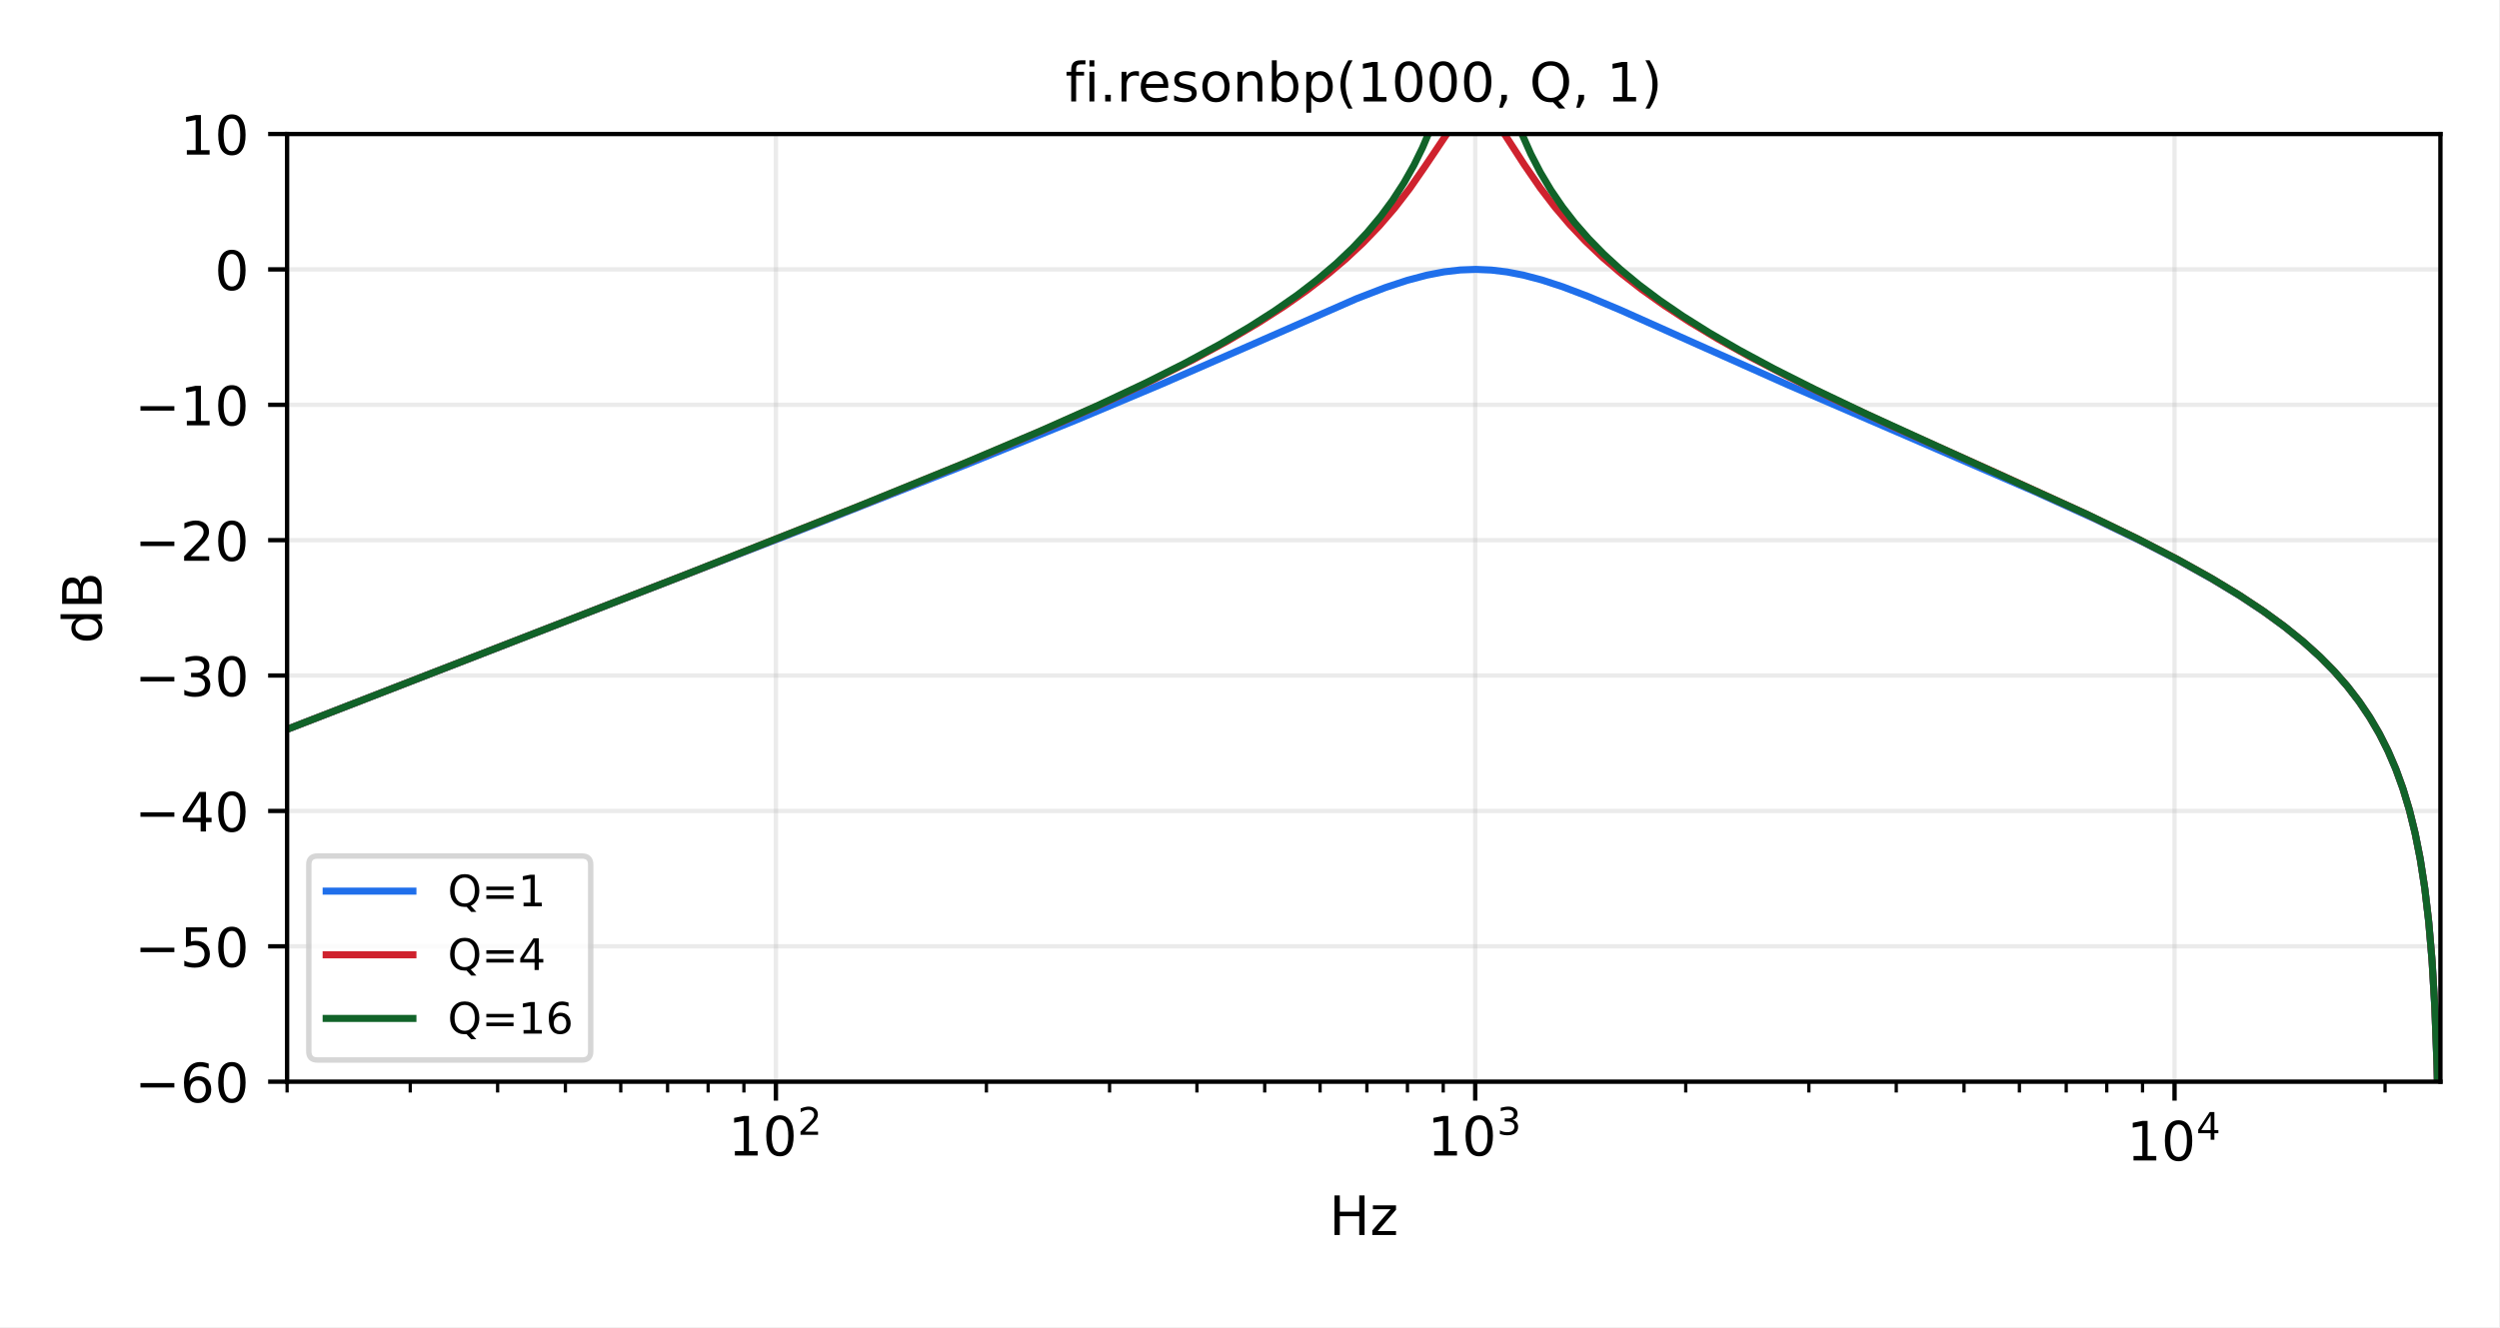
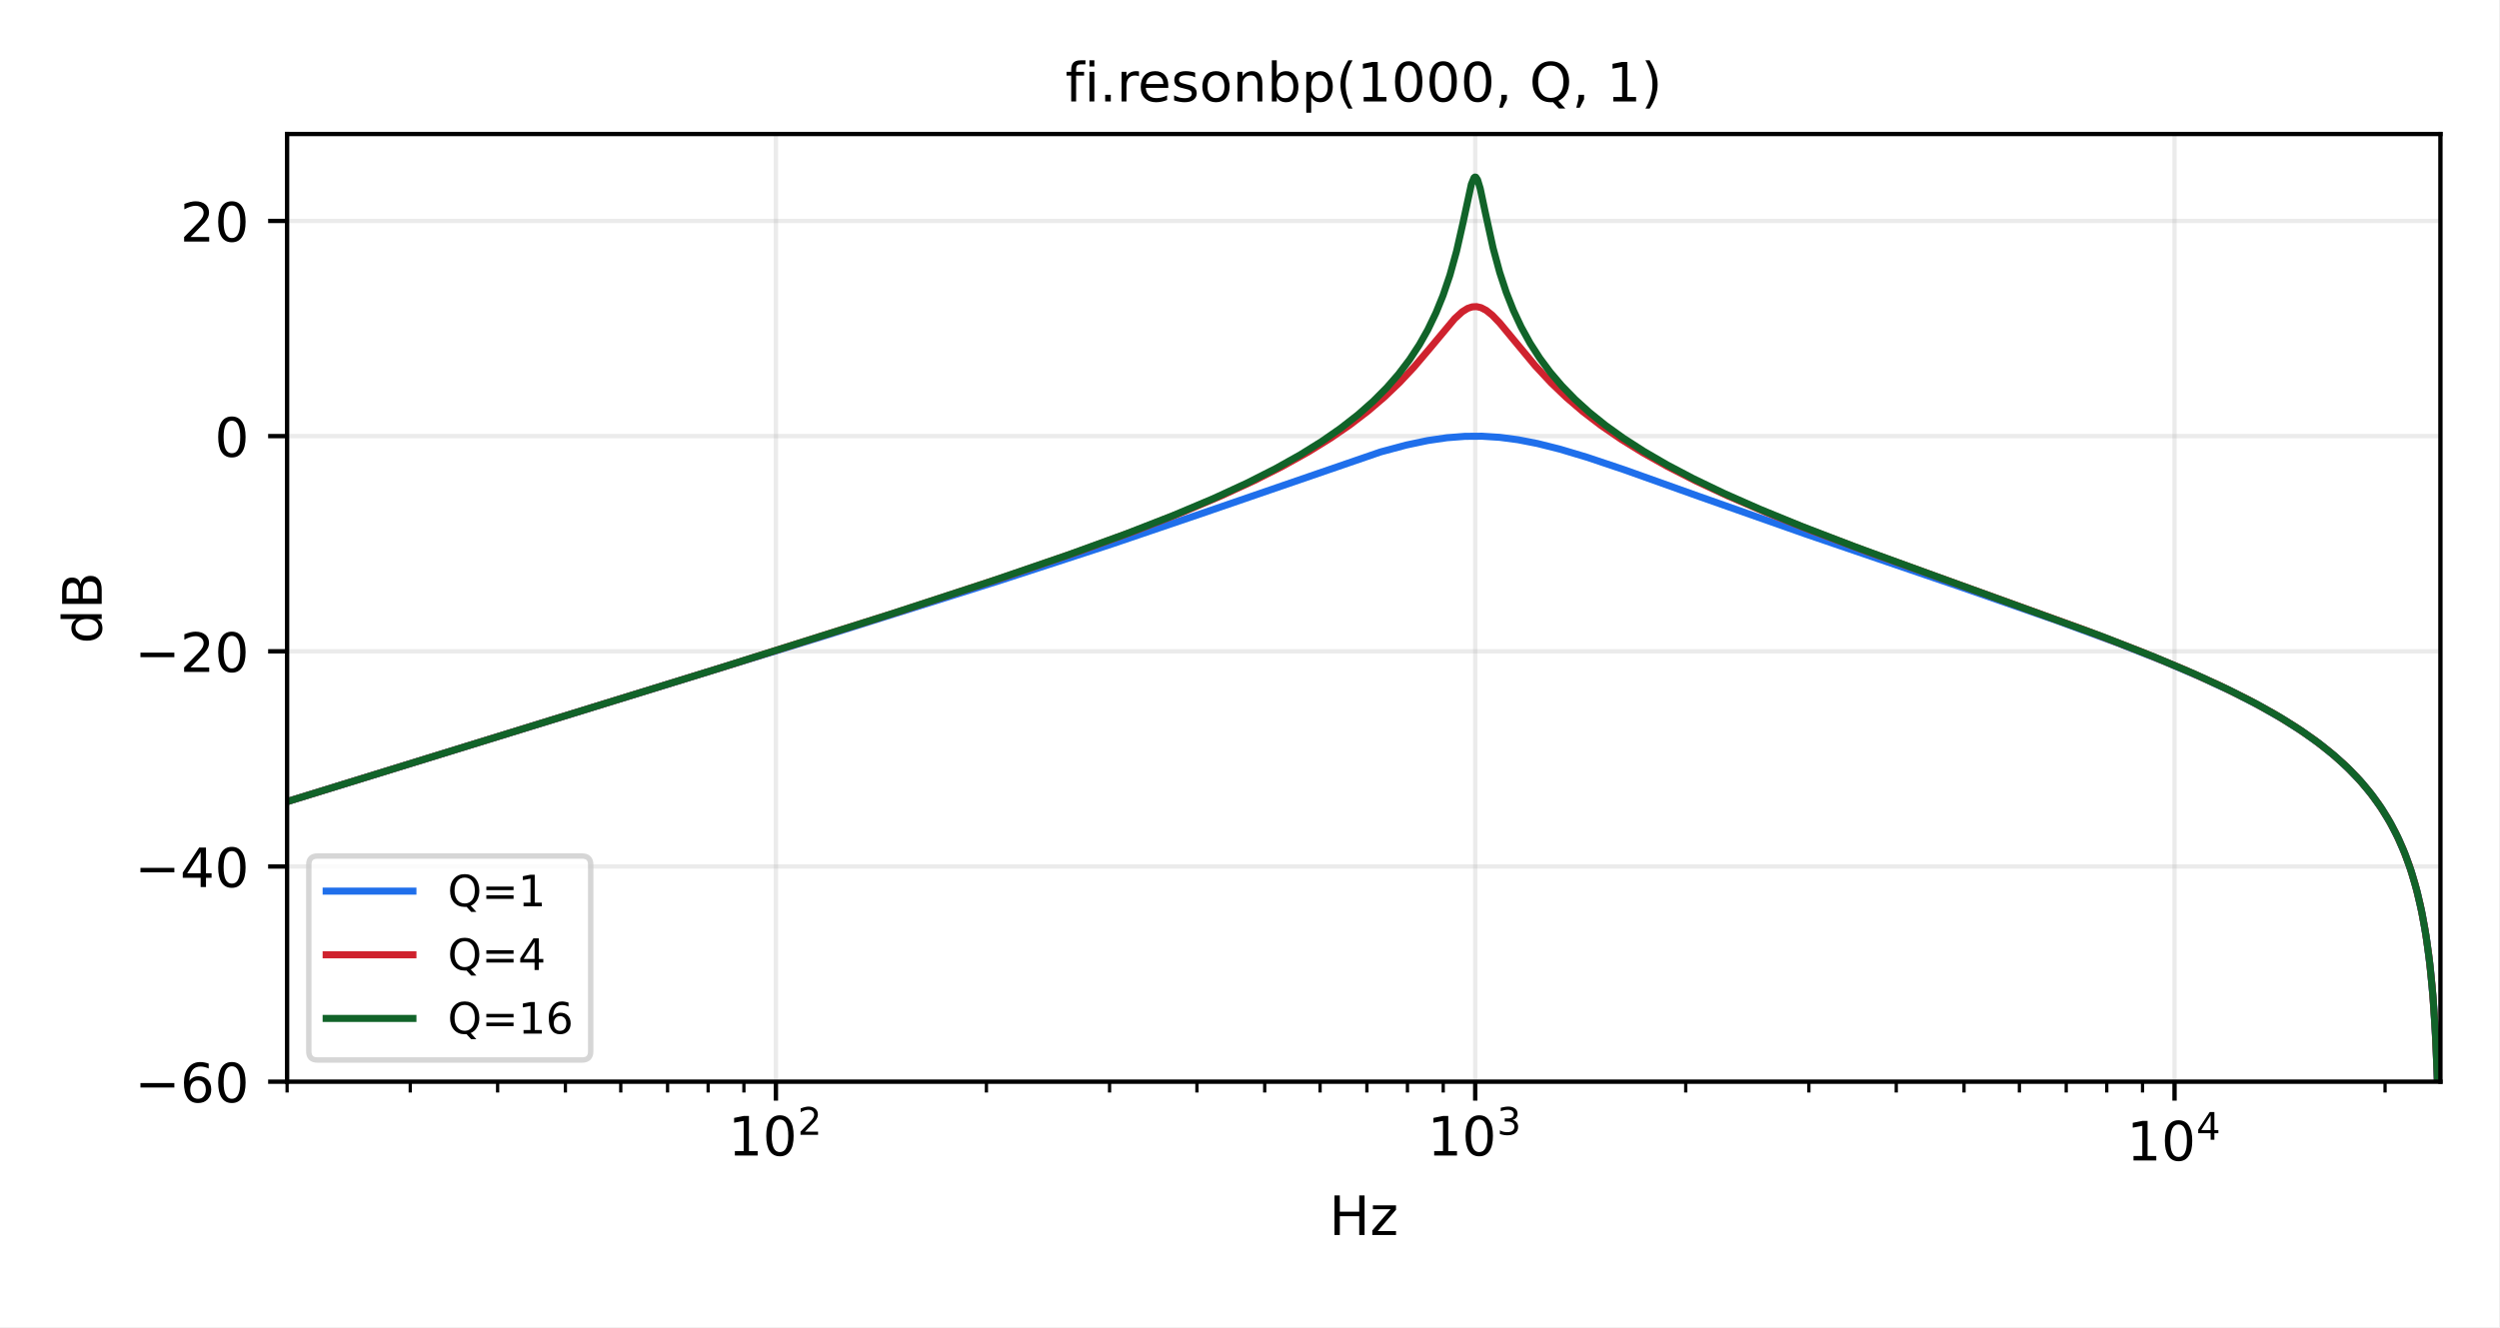
<svg xmlns="http://www.w3.org/2000/svg" xmlns:xlink="http://www.w3.org/1999/xlink" width="460.8pt" height="244.8pt" viewBox="0 0 460.8 244.8" version="1.1">
  <defs>
    <style type="text/css">*{stroke-linejoin: round; stroke-linecap: butt}</style>
  </defs>
  <g id="figure_1">
    <g id="patch_1">
      <path d="M 0 244.8  L 460.8 244.8  L 460.8 0  L 0 0  z " style="fill: #ffffff" />
    </g>
    <g id="axes_1">
      <g id="patch_2">
        <path d="M 52.94 199.528  L 450 199.528  L 450 24.72  L 52.94 24.72  z " style="fill: #ffffff" />
      </g>
      <g id="matplotlib.axis_1">
        <g id="xtick_1">
          <g id="line2d_1">
-             <path d="M 143.072 199.528  L 143.072 24.72  " clip-path="url(#p1d866c2287)" style="fill: none; stroke: #b0b0b0; stroke-opacity: 0.25; stroke-width: 0.8; stroke-linecap: square" />
+             <path d="M 143.072 199.528  L 143.072 24.72  " clip-path="url(#p0f017eee63)" style="fill: none; stroke: #b0b0b0; stroke-opacity: 0.25; stroke-width: 0.8; stroke-linecap: square" />
          </g>
          <g id="line2d_2">
            <defs>
-               <path id="m66b94bb128" d="M 0 0  L 0 3.5  " style="stroke: #000000; stroke-width: 0.8" />
+               <path id="m8c52bf4eab" d="M 0 0  L 0 3.5  " style="stroke: #000000; stroke-width: 0.8" />
            </defs>
            <g>
-               <use xlink:href="#m66b94bb128" x="143.072" y="199.528" style="stroke: #000000; stroke-width: 0.8" />
+               <use xlink:href="#m8c52bf4eab" x="143.072" y="199.528" style="stroke: #000000; stroke-width: 0.8" />
            </g>
          </g>
          <g id="text_1">
            <g transform="translate(134.2721 214.1264)">
              <text>
                <tspan style="font: 10px 'DejaVu Sans'" x="0 6.362" y="-0.977">10</tspan>
                <tspan style="font: 7px 'DejaVu Sans'" x="12.82" y="-4.805">2</tspan>
              </text>
            </g>
          </g>
        </g>
        <g id="xtick_2">
          <g id="line2d_3">
-             <path d="M 272.022 199.528  L 272.022 24.72  " clip-path="url(#p1d866c2287)" style="fill: none; stroke: #b0b0b0; stroke-opacity: 0.25; stroke-width: 0.8; stroke-linecap: square" />
+             <path d="M 272.022 199.528  L 272.022 24.72  " clip-path="url(#p0f017eee63)" style="fill: none; stroke: #b0b0b0; stroke-opacity: 0.25; stroke-width: 0.8; stroke-linecap: square" />
          </g>
          <g id="line2d_4">
            <g>
-               <use xlink:href="#m66b94bb128" x="272.022" y="199.528" style="stroke: #000000; stroke-width: 0.8" />
+               <use xlink:href="#m8c52bf4eab" x="272.022" y="199.528" style="stroke: #000000; stroke-width: 0.8" />
            </g>
          </g>
          <g id="text_2">
            <g transform="translate(263.2219 214.1264)">
              <text>
                <tspan style="font: 10px 'DejaVu Sans'" x="0 6.362" y="-0.977">10</tspan>
                <tspan style="font: 7px 'DejaVu Sans'" x="12.82" y="-4.805">3</tspan>
              </text>
            </g>
          </g>
        </g>
        <g id="xtick_3">
          <g id="line2d_5">
-             <path d="M 400.972 199.528  L 400.972 24.72  " clip-path="url(#p1d866c2287)" style="fill: none; stroke: #b0b0b0; stroke-opacity: 0.25; stroke-width: 0.8; stroke-linecap: square" />
+             <path d="M 400.972 199.528  L 400.972 24.72  " clip-path="url(#p0f017eee63)" style="fill: none; stroke: #b0b0b0; stroke-opacity: 0.25; stroke-width: 0.8; stroke-linecap: square" />
          </g>
          <g id="line2d_6">
            <g>
-               <use xlink:href="#m66b94bb128" x="400.972" y="199.528" style="stroke: #000000; stroke-width: 0.8" />
+               <use xlink:href="#m8c52bf4eab" x="400.972" y="199.528" style="stroke: #000000; stroke-width: 0.8" />
            </g>
          </g>
          <g id="text_3">
            <g transform="translate(392.1718 214.1264)">
              <text>
                <tspan style="font: 10px 'DejaVu Sans'" x="0 6.362" y="-0.064">10</tspan>
                <tspan style="font: 7px 'DejaVu Sans'" x="12.82" y="-3.892">4</tspan>
              </text>
            </g>
          </g>
        </g>
        <g id="xtick_4">
          <g id="line2d_7">
            <defs>
-               <path id="m0bf9ef0f02" d="M 0 0  L 0 2  " style="stroke: #000000; stroke-width: 0.6" />
+               <path id="m266d34d9e5" d="M 0 0  L 0 2  " style="stroke: #000000; stroke-width: 0.6" />
            </defs>
            <g>
-               <use xlink:href="#m0bf9ef0f02" x="52.94" y="199.528" style="stroke: #000000; stroke-width: 0.6" />
+               <use xlink:href="#m266d34d9e5" x="52.94" y="199.528" style="stroke: #000000; stroke-width: 0.6" />
            </g>
          </g>
        </g>
        <g id="xtick_5">
          <g id="line2d_8">
            <g>
-               <use xlink:href="#m0bf9ef0f02" x="75.647" y="199.528" style="stroke: #000000; stroke-width: 0.6" />
+               <use xlink:href="#m266d34d9e5" x="75.647" y="199.528" style="stroke: #000000; stroke-width: 0.6" />
            </g>
          </g>
        </g>
        <g id="xtick_6">
          <g id="line2d_9">
            <g>
-               <use xlink:href="#m0bf9ef0f02" x="91.758" y="199.528" style="stroke: #000000; stroke-width: 0.6" />
+               <use xlink:href="#m266d34d9e5" x="91.758" y="199.528" style="stroke: #000000; stroke-width: 0.6" />
            </g>
          </g>
        </g>
        <g id="xtick_7">
          <g id="line2d_10">
            <g>
-               <use xlink:href="#m0bf9ef0f02" x="104.254" y="199.528" style="stroke: #000000; stroke-width: 0.6" />
+               <use xlink:href="#m266d34d9e5" x="104.254" y="199.528" style="stroke: #000000; stroke-width: 0.6" />
            </g>
          </g>
        </g>
        <g id="xtick_8">
          <g id="line2d_11">
            <g>
-               <use xlink:href="#m0bf9ef0f02" x="114.465" y="199.528" style="stroke: #000000; stroke-width: 0.6" />
+               <use xlink:href="#m266d34d9e5" x="114.465" y="199.528" style="stroke: #000000; stroke-width: 0.6" />
            </g>
          </g>
        </g>
        <g id="xtick_9">
          <g id="line2d_12">
            <g>
-               <use xlink:href="#m0bf9ef0f02" x="123.097" y="199.528" style="stroke: #000000; stroke-width: 0.6" />
+               <use xlink:href="#m266d34d9e5" x="123.097" y="199.528" style="stroke: #000000; stroke-width: 0.6" />
            </g>
          </g>
        </g>
        <g id="xtick_10">
          <g id="line2d_13">
            <g>
-               <use xlink:href="#m0bf9ef0f02" x="130.576" y="199.528" style="stroke: #000000; stroke-width: 0.6" />
+               <use xlink:href="#m266d34d9e5" x="130.576" y="199.528" style="stroke: #000000; stroke-width: 0.6" />
            </g>
          </g>
        </g>
        <g id="xtick_11">
          <g id="line2d_14">
            <g>
-               <use xlink:href="#m0bf9ef0f02" x="137.172" y="199.528" style="stroke: #000000; stroke-width: 0.6" />
+               <use xlink:href="#m266d34d9e5" x="137.172" y="199.528" style="stroke: #000000; stroke-width: 0.6" />
            </g>
          </g>
        </g>
        <g id="xtick_12">
          <g id="line2d_15">
            <g>
-               <use xlink:href="#m0bf9ef0f02" x="181.89" y="199.528" style="stroke: #000000; stroke-width: 0.6" />
+               <use xlink:href="#m266d34d9e5" x="181.89" y="199.528" style="stroke: #000000; stroke-width: 0.6" />
            </g>
          </g>
        </g>
        <g id="xtick_13">
          <g id="line2d_16">
            <g>
-               <use xlink:href="#m0bf9ef0f02" x="204.597" y="199.528" style="stroke: #000000; stroke-width: 0.6" />
+               <use xlink:href="#m266d34d9e5" x="204.597" y="199.528" style="stroke: #000000; stroke-width: 0.6" />
            </g>
          </g>
        </g>
        <g id="xtick_14">
          <g id="line2d_17">
            <g>
-               <use xlink:href="#m0bf9ef0f02" x="220.708" y="199.528" style="stroke: #000000; stroke-width: 0.6" />
+               <use xlink:href="#m266d34d9e5" x="220.708" y="199.528" style="stroke: #000000; stroke-width: 0.6" />
            </g>
          </g>
        </g>
        <g id="xtick_15">
          <g id="line2d_18">
            <g>
-               <use xlink:href="#m0bf9ef0f02" x="233.204" y="199.528" style="stroke: #000000; stroke-width: 0.6" />
+               <use xlink:href="#m266d34d9e5" x="233.204" y="199.528" style="stroke: #000000; stroke-width: 0.6" />
            </g>
          </g>
        </g>
        <g id="xtick_16">
          <g id="line2d_19">
            <g>
-               <use xlink:href="#m0bf9ef0f02" x="243.415" y="199.528" style="stroke: #000000; stroke-width: 0.6" />
+               <use xlink:href="#m266d34d9e5" x="243.415" y="199.528" style="stroke: #000000; stroke-width: 0.6" />
            </g>
          </g>
        </g>
        <g id="xtick_17">
          <g id="line2d_20">
            <g>
-               <use xlink:href="#m0bf9ef0f02" x="252.047" y="199.528" style="stroke: #000000; stroke-width: 0.6" />
+               <use xlink:href="#m266d34d9e5" x="252.047" y="199.528" style="stroke: #000000; stroke-width: 0.6" />
            </g>
          </g>
        </g>
        <g id="xtick_18">
          <g id="line2d_21">
            <g>
-               <use xlink:href="#m0bf9ef0f02" x="259.525" y="199.528" style="stroke: #000000; stroke-width: 0.6" />
+               <use xlink:href="#m266d34d9e5" x="259.525" y="199.528" style="stroke: #000000; stroke-width: 0.6" />
            </g>
          </g>
        </g>
        <g id="xtick_19">
          <g id="line2d_22">
            <g>
-               <use xlink:href="#m0bf9ef0f02" x="266.122" y="199.528" style="stroke: #000000; stroke-width: 0.6" />
+               <use xlink:href="#m266d34d9e5" x="266.122" y="199.528" style="stroke: #000000; stroke-width: 0.6" />
            </g>
          </g>
        </g>
        <g id="xtick_20">
          <g id="line2d_23">
            <g>
-               <use xlink:href="#m0bf9ef0f02" x="310.84" y="199.528" style="stroke: #000000; stroke-width: 0.6" />
+               <use xlink:href="#m266d34d9e5" x="310.84" y="199.528" style="stroke: #000000; stroke-width: 0.6" />
            </g>
          </g>
        </g>
        <g id="xtick_21">
          <g id="line2d_24">
            <g>
-               <use xlink:href="#m0bf9ef0f02" x="333.547" y="199.528" style="stroke: #000000; stroke-width: 0.6" />
+               <use xlink:href="#m266d34d9e5" x="333.547" y="199.528" style="stroke: #000000; stroke-width: 0.6" />
            </g>
          </g>
        </g>
        <g id="xtick_22">
          <g id="line2d_25">
            <g>
-               <use xlink:href="#m0bf9ef0f02" x="349.658" y="199.528" style="stroke: #000000; stroke-width: 0.6" />
+               <use xlink:href="#m266d34d9e5" x="349.658" y="199.528" style="stroke: #000000; stroke-width: 0.6" />
            </g>
          </g>
        </g>
        <g id="xtick_23">
          <g id="line2d_26">
            <g>
-               <use xlink:href="#m0bf9ef0f02" x="362.154" y="199.528" style="stroke: #000000; stroke-width: 0.6" />
+               <use xlink:href="#m266d34d9e5" x="362.154" y="199.528" style="stroke: #000000; stroke-width: 0.6" />
            </g>
          </g>
        </g>
        <g id="xtick_24">
          <g id="line2d_27">
            <g>
-               <use xlink:href="#m0bf9ef0f02" x="372.364" y="199.528" style="stroke: #000000; stroke-width: 0.6" />
+               <use xlink:href="#m266d34d9e5" x="372.364" y="199.528" style="stroke: #000000; stroke-width: 0.6" />
            </g>
          </g>
        </g>
        <g id="xtick_25">
          <g id="line2d_28">
            <g>
-               <use xlink:href="#m0bf9ef0f02" x="380.997" y="199.528" style="stroke: #000000; stroke-width: 0.6" />
+               <use xlink:href="#m266d34d9e5" x="380.997" y="199.528" style="stroke: #000000; stroke-width: 0.6" />
            </g>
          </g>
        </g>
        <g id="xtick_26">
          <g id="line2d_29">
            <g>
-               <use xlink:href="#m0bf9ef0f02" x="388.475" y="199.528" style="stroke: #000000; stroke-width: 0.6" />
+               <use xlink:href="#m266d34d9e5" x="388.475" y="199.528" style="stroke: #000000; stroke-width: 0.6" />
            </g>
          </g>
        </g>
        <g id="xtick_27">
          <g id="line2d_30">
            <g>
-               <use xlink:href="#m0bf9ef0f02" x="395.071" y="199.528" style="stroke: #000000; stroke-width: 0.6" />
+               <use xlink:href="#m266d34d9e5" x="395.071" y="199.528" style="stroke: #000000; stroke-width: 0.6" />
            </g>
          </g>
        </g>
        <g id="xtick_28">
          <g id="line2d_31">
            <g>
-               <use xlink:href="#m0bf9ef0f02" x="439.79" y="199.528" style="stroke: #000000; stroke-width: 0.6" />
+               <use xlink:href="#m266d34d9e5" x="439.79" y="199.528" style="stroke: #000000; stroke-width: 0.6" />
            </g>
          </g>
        </g>
        <g id="text_4">
          <text style="font: 10px 'DejaVu Sans', 'Bitstream Vera Sans', 'Computer Modern Sans Serif', 'Lucida Grande', 'Verdana', 'Geneva', 'Lucid', 'Arial', 'Helvetica', 'Avant Garde', sans-serif; text-anchor: middle" x="251.47" y="227.805" transform="rotate(-0 251.47 227.8046)">Hz</text>
        </g>
      </g>
      <g id="matplotlib.axis_2">
        <g id="ytick_1">
          <g id="line2d_32">
-             <path d="M 52.94 199.528  L 450 199.528  " clip-path="url(#p1d866c2287)" style="fill: none; stroke: #b0b0b0; stroke-opacity: 0.25; stroke-width: 0.8; stroke-linecap: square" />
+             <path d="M 52.94 199.528  L 450 199.528  " clip-path="url(#p0f017eee63)" style="fill: none; stroke: #b0b0b0; stroke-opacity: 0.25; stroke-width: 0.8; stroke-linecap: square" />
          </g>
          <g id="line2d_33">
            <defs>
-               <path id="md07d234054" d="M 0 0  L -3.5 0  " style="stroke: #000000; stroke-width: 0.8" />
+               <path id="m40136d78c9" d="M 0 0  L -3.5 0  " style="stroke: #000000; stroke-width: 0.8" />
            </defs>
            <g>
-               <use xlink:href="#md07d234054" x="52.94" y="199.528" style="stroke: #000000; stroke-width: 0.8" />
+               <use xlink:href="#m40136d78c9" x="52.94" y="199.528" style="stroke: #000000; stroke-width: 0.8" />
            </g>
          </g>
          <g id="text_5">
            <text style="font: 10px 'DejaVu Sans', 'Bitstream Vera Sans', 'Computer Modern Sans Serif', 'Lucida Grande', 'Verdana', 'Geneva', 'Lucid', 'Arial', 'Helvetica', 'Avant Garde', sans-serif; text-anchor: end" x="45.94" y="203.327" transform="rotate(-0 45.94 203.3272)">−60</text>
          </g>
        </g>
        <g id="ytick_2">
          <g id="line2d_34">
-             <path d="M 52.94 174.555  L 450 174.555  " clip-path="url(#p1d866c2287)" style="fill: none; stroke: #b0b0b0; stroke-opacity: 0.25; stroke-width: 0.8; stroke-linecap: square" />
+             <path d="M 52.94 159.834  L 450 159.834  " clip-path="url(#p0f017eee63)" style="fill: none; stroke: #b0b0b0; stroke-opacity: 0.25; stroke-width: 0.8; stroke-linecap: square" />
          </g>
          <g id="line2d_35">
            <g>
-               <use xlink:href="#md07d234054" x="52.94" y="174.555" style="stroke: #000000; stroke-width: 0.8" />
+               <use xlink:href="#m40136d78c9" x="52.94" y="159.834" style="stroke: #000000; stroke-width: 0.8" />
            </g>
          </g>
          <g id="text_6">
-             <text style="font: 10px 'DejaVu Sans', 'Bitstream Vera Sans', 'Computer Modern Sans Serif', 'Lucida Grande', 'Verdana', 'Geneva', 'Lucid', 'Arial', 'Helvetica', 'Avant Garde', sans-serif; text-anchor: end" x="45.94" y="178.355" transform="rotate(-0 45.94 178.3546)">−50</text>
+             <text style="font: 10px 'DejaVu Sans', 'Bitstream Vera Sans', 'Computer Modern Sans Serif', 'Lucida Grande', 'Verdana', 'Geneva', 'Lucid', 'Arial', 'Helvetica', 'Avant Garde', sans-serif; text-anchor: end" x="45.94" y="163.633" transform="rotate(-0 45.94 163.6334)">−40</text>
          </g>
        </g>
        <g id="ytick_3">
          <g id="line2d_36">
-             <path d="M 52.94 149.583  L 450 149.583  " clip-path="url(#p1d866c2287)" style="fill: none; stroke: #b0b0b0; stroke-opacity: 0.25; stroke-width: 0.8; stroke-linecap: square" />
+             <path d="M 52.94 120.14  L 450 120.14  " clip-path="url(#p0f017eee63)" style="fill: none; stroke: #b0b0b0; stroke-opacity: 0.25; stroke-width: 0.8; stroke-linecap: square" />
          </g>
          <g id="line2d_37">
            <g>
-               <use xlink:href="#md07d234054" x="52.94" y="149.583" style="stroke: #000000; stroke-width: 0.8" />
+               <use xlink:href="#m40136d78c9" x="52.94" y="120.14" style="stroke: #000000; stroke-width: 0.8" />
            </g>
          </g>
          <g id="text_7">
-             <text style="font: 10px 'DejaVu Sans', 'Bitstream Vera Sans', 'Computer Modern Sans Serif', 'Lucida Grande', 'Verdana', 'Geneva', 'Lucid', 'Arial', 'Helvetica', 'Avant Garde', sans-serif; text-anchor: end" x="45.94" y="153.382" transform="rotate(-0 45.94 153.3821)">−40</text>
+             <text style="font: 10px 'DejaVu Sans', 'Bitstream Vera Sans', 'Computer Modern Sans Serif', 'Lucida Grande', 'Verdana', 'Geneva', 'Lucid', 'Arial', 'Helvetica', 'Avant Garde', sans-serif; text-anchor: end" x="45.94" y="123.94" transform="rotate(-0 45.94 123.9395)">−20</text>
          </g>
        </g>
        <g id="ytick_4">
          <g id="line2d_38">
-             <path d="M 52.94 124.61  L 450 124.61  " clip-path="url(#p1d866c2287)" style="fill: none; stroke: #b0b0b0; stroke-opacity: 0.25; stroke-width: 0.8; stroke-linecap: square" />
+             <path d="M 52.94 80.446  L 450 80.446  " clip-path="url(#p0f017eee63)" style="fill: none; stroke: #b0b0b0; stroke-opacity: 0.25; stroke-width: 0.8; stroke-linecap: square" />
          </g>
          <g id="line2d_39">
            <g>
-               <use xlink:href="#md07d234054" x="52.94" y="124.61" style="stroke: #000000; stroke-width: 0.8" />
+               <use xlink:href="#m40136d78c9" x="52.94" y="80.446" style="stroke: #000000; stroke-width: 0.8" />
            </g>
          </g>
          <g id="text_8">
-             <text style="font: 10px 'DejaVu Sans', 'Bitstream Vera Sans', 'Computer Modern Sans Serif', 'Lucida Grande', 'Verdana', 'Geneva', 'Lucid', 'Arial', 'Helvetica', 'Avant Garde', sans-serif; text-anchor: end" x="45.94" y="128.41" transform="rotate(-0 45.94 128.4095)">−30</text>
+             <text style="font: 10px 'DejaVu Sans', 'Bitstream Vera Sans', 'Computer Modern Sans Serif', 'Lucida Grande', 'Verdana', 'Geneva', 'Lucid', 'Arial', 'Helvetica', 'Avant Garde', sans-serif; text-anchor: end" x="45.94" y="84.246" transform="rotate(-0 45.94 84.24567)">0</text>
          </g>
        </g>
        <g id="ytick_5">
          <g id="line2d_40">
-             <path d="M 52.94 99.638  L 450 99.638  " clip-path="url(#p1d866c2287)" style="fill: none; stroke: #b0b0b0; stroke-opacity: 0.25; stroke-width: 0.8; stroke-linecap: square" />
+             <path d="M 52.94 40.753  L 450 40.753  " clip-path="url(#p0f017eee63)" style="fill: none; stroke: #b0b0b0; stroke-opacity: 0.25; stroke-width: 0.8; stroke-linecap: square" />
          </g>
          <g id="line2d_41">
            <g>
-               <use xlink:href="#md07d234054" x="52.94" y="99.638" style="stroke: #000000; stroke-width: 0.8" />
+               <use xlink:href="#m40136d78c9" x="52.94" y="40.753" style="stroke: #000000; stroke-width: 0.8" />
            </g>
          </g>
          <g id="text_9">
-             <text style="font: 10px 'DejaVu Sans', 'Bitstream Vera Sans', 'Computer Modern Sans Serif', 'Lucida Grande', 'Verdana', 'Geneva', 'Lucid', 'Arial', 'Helvetica', 'Avant Garde', sans-serif; text-anchor: end" x="45.94" y="103.437" transform="rotate(-0 45.94 103.4369)">−20</text>
-           </g>
-         </g>
-         <g id="ytick_6">
-           <g id="line2d_42">
-             <path d="M 52.94 74.665  L 450 74.665  " clip-path="url(#p1d866c2287)" style="fill: none; stroke: #b0b0b0; stroke-opacity: 0.25; stroke-width: 0.8; stroke-linecap: square" />
-           </g>
-           <g id="line2d_43">
-             <g>
-               <use xlink:href="#md07d234054" x="52.94" y="74.665" style="stroke: #000000; stroke-width: 0.8" />
-             </g>
-           </g>
-           <g id="text_10">
-             <text style="font: 10px 'DejaVu Sans', 'Bitstream Vera Sans', 'Computer Modern Sans Serif', 'Lucida Grande', 'Verdana', 'Geneva', 'Lucid', 'Arial', 'Helvetica', 'Avant Garde', sans-serif; text-anchor: end" x="45.94" y="78.464" transform="rotate(-0 45.94 78.46436)">−10</text>
-           </g>
-         </g>
-         <g id="ytick_7">
-           <g id="line2d_44">
-             <path d="M 52.94 49.693  L 450 49.693  " clip-path="url(#p1d866c2287)" style="fill: none; stroke: #b0b0b0; stroke-opacity: 0.25; stroke-width: 0.8; stroke-linecap: square" />
-           </g>
-           <g id="line2d_45">
-             <g>
-               <use xlink:href="#md07d234054" x="52.94" y="49.693" style="stroke: #000000; stroke-width: 0.8" />
-             </g>
-           </g>
-           <g id="text_11">
-             <text style="font: 10px 'DejaVu Sans', 'Bitstream Vera Sans', 'Computer Modern Sans Serif', 'Lucida Grande', 'Verdana', 'Geneva', 'Lucid', 'Arial', 'Helvetica', 'Avant Garde', sans-serif; text-anchor: end" x="45.94" y="53.492" transform="rotate(-0 45.94 53.49179)">0</text>
-           </g>
-         </g>
-         <g id="ytick_8">
-           <g id="line2d_46">
-             <path d="M 52.94 24.72  L 450 24.72  " clip-path="url(#p1d866c2287)" style="fill: none; stroke: #b0b0b0; stroke-opacity: 0.25; stroke-width: 0.8; stroke-linecap: square" />
-           </g>
-           <g id="line2d_47">
-             <g>
-               <use xlink:href="#md07d234054" x="52.94" y="24.72" style="stroke: #000000; stroke-width: 0.8" />
-             </g>
-           </g>
-           <g id="text_12">
-             <text style="font: 10px 'DejaVu Sans', 'Bitstream Vera Sans', 'Computer Modern Sans Serif', 'Lucida Grande', 'Verdana', 'Geneva', 'Lucid', 'Arial', 'Helvetica', 'Avant Garde', sans-serif; text-anchor: end" x="45.94" y="28.519" transform="rotate(-0 45.94 28.51922)">10</text>
-           </g>
-         </g>
-         <g id="text_13">
+             <text style="font: 10px 'DejaVu Sans', 'Bitstream Vera Sans', 'Computer Modern Sans Serif', 'Lucida Grande', 'Verdana', 'Geneva', 'Lucid', 'Arial', 'Helvetica', 'Avant Garde', sans-serif; text-anchor: end" x="45.94" y="44.552" transform="rotate(-0 45.94 44.55183)">20</text>
+           </g>
+         </g>
+         <g id="text_10">
          <text style="font: 10px 'DejaVu Sans', 'Bitstream Vera Sans', 'Computer Modern Sans Serif', 'Lucida Grande', 'Verdana', 'Geneva', 'Lucid', 'Arial', 'Helvetica', 'Avant Garde', sans-serif; text-anchor: middle" x="18.756" y="112.124" transform="rotate(-90 18.75562 112.124)">dB</text>
        </g>
      </g>
-       <g id="line2d_48">
-         <path d="M -1 155.47  L 146.054 98.394  L 178.276 85.659  L 198.599 77.405  L 214.405 70.758  L 229.239 64.272  L 250.156 55.085  L 255.472 53.037  L 259.512 51.705  L 263.088 50.758  L 266.267 50.145  L 269.276 49.797  L 272.131 49.693  L 275.004 49.816  L 277.884 50.162  L 280.904 50.748  L 284.299 51.641  L 288.119 52.886  L 292.725 54.634  L 298.84 57.209  L 309.791 62.109  L 329.816 71.041  L 349.889 79.707  L 374.93 90.55  L 386.329 95.736  L 395.035 99.933  L 402.135 103.597  L 408.09 106.914  L 413.183 110  L 417.596 112.929  L 421.447 115.748  L 424.848 118.509  L 427.861 121.239  L 430.546 123.971  L 432.952 126.733  L 435.106 129.544  L 437.052 132.446  L 438.816 135.478  L 440.412 138.668  L 441.854 142.049  L 443.159 145.682  L 444.336 149.626  L 445.393 153.957  L 446.335 158.779  L 447.161 164.187  L 447.882 170.429  L 448.497 177.753  L 449 186.505  L 449.395 197.341  L 449.692 211.89  L 449.884 233.006  L 449.935 245.8  L 449.935 245.8  " clip-path="url(#p1d866c2287)" style="fill: none; stroke: #1f6feb; stroke-width: 1.3; stroke-linecap: square" />
-       </g>
-       <g id="line2d_49">
-         <path d="M -1 155.47  L 127.83 105.45  L 159.781 92.813  L 179.144 84.924  L 192.834 79.12  L 203.826 74.223  L 212.538 70.11  L 220.075 66.306  L 226.348 62.899  L 231.988 59.578  L 236.805 56.486  L 240.955 53.573  L 244.819 50.597  L 248.182 47.741  L 251.356 44.764  L 254.358 41.633  L 257.209 38.315  L 259.921 34.791  L 262.701 30.782  L 268.757 21.77  L 269.79 20.678  L 270.638 20.041  L 271.472 19.69  L 272.131 19.625  L 272.782 19.751  L 273.586 20.154  L 274.535 20.946  L 275.623 22.185  L 277.14 24.302  L 281.044 30.342  L 284.035 34.691  L 286.749 38.236  L 289.457 41.415  L 292.383 44.506  L 295.489 47.461  L 298.942 50.432  L 302.67 53.343  L 306.874 56.335  L 311.519 59.363  L 316.776 62.52  L 322.787 65.866  L 329.816 69.519  L 338.264 73.65  L 349.149 78.711  L 368.575 87.445  L 384.068 94.523  L 393.612 99.123  L 401.081 102.961  L 407.261 106.381  L 412.493 109.524  L 417.007 112.491  L 420.944 115.339  L 424.407 118.115  L 427.474 120.857  L 430.197 123.585  L 432.636 126.341  L 434.829 129.154  L 436.802 132.044  L 438.582 135.045  L 440.193 138.196  L 441.656 141.548  L 442.981 145.145  L 444.177 149.046  L 445.251 153.322  L 446.203 158.034  L 447.045 163.343  L 447.783 169.449  L 448.412 176.584  L 448.93 185.058  L 449.347 195.681  L 449.657 209.604  L 449.863 229.48  L 449.935 245.8  L 449.935 245.8  " clip-path="url(#p1d866c2287)" style="fill: none; stroke: #cf222e; stroke-width: 1.3; stroke-linecap: square" />
-       </g>
-       <g id="line2d_50">
-         <path d="M -1 155.47  L 125.633 106.307  L 157.292 93.799  L 177.394 85.626  L 191.468 79.671  L 202.137 74.932  L 211.096 70.718  L 218.391 67.053  L 224.844 63.564  L 230.286 60.376  L 234.927 57.416  L 239.214 54.424  L 242.92 51.574  L 246.396 48.612  L 249.424 45.734  L 252.063 42.932  L 254.583 39.923  L 256.779 36.955  L 258.893 33.699  L 260.729 30.447  L 262.312 27.222  L 263.852 23.586  L 265.165 19.96  L 266.449 15.782  L 267.703 10.863  L 268.757 5.875  L 269.965 -1  M 274.078 -1  L 275.469 6.804  L 276.689 12.338  L 277.884 16.8  L 279.198 20.911  L 280.623 24.683  L 282.287 28.428  L 284.035 31.804  L 285.987 35.073  L 288.119 38.191  L 290.41 41.144  L 292.951 44.049  L 295.705 46.861  L 298.738 49.645  L 302.193 52.506  L 305.987 55.355  L 310.29 58.303  L 315.128 61.342  L 320.694 64.568  L 327.121 68.03  L 334.737 71.871  L 344.175 76.371  L 357.337 82.38  L 385.101 94.999  L 394.411 99.515  L 401.748 103.313  L 407.815 106.698  L 412.972 109.824  L 417.425 112.778  L 421.311 115.618  L 424.73 118.389  L 427.759 121.127  L 430.459 123.865  L 432.868 126.622  L 435.035 129.437  L 436.992 132.344  L 438.757 135.366  L 440.355 138.542  L 441.806 141.926  L 443.113 145.54  L 444.291 149.458  L 445.348 153.754  L 446.291 158.528  L 447.125 163.92  L 447.847 170.074  L 448.461 177.258  L 448.972 185.915  L 449.374 196.614  L 449.678 210.947  L 449.877 231.766  L 449.935 245.8  L 449.935 245.8  " clip-path="url(#p1d866c2287)" style="fill: none; stroke: #116329; stroke-width: 1.3; stroke-linecap: square" />
+       <g id="line2d_42">
+         <path d="M -1 164.513  L 151.954 117.313  L 184.088 107.175  L 204.924 100.38  L 221.71 94.673  L 254.583 83.361  L 259.306 82.095  L 263.28 81.258  L 266.81 80.742  L 270.131 80.486  L 273.266 80.464  L 276.538 80.67  L 279.915 81.114  L 283.503 81.812  L 287.625 82.847  L 292.611 84.337  L 299.447 86.631  L 313.51 91.65  L 332.997 98.517  L 361.538 108.272  L 379.251 114.456  L 390.496 118.61  L 399.132 122.029  L 406.15 125.04  L 411.997 127.784  L 416.958 130.353  L 421.219 132.805  L 424.901 135.175  L 428.114 137.502  L 430.942 139.821  L 433.441 142.156  L 435.657 144.529  L 437.626 146.961  L 439.389 149.49  L 440.969 152.146  L 442.389 154.969  L 443.659 157.992  L 444.796 161.277  L 445.807 164.886  L 446.706 168.937  L 447.49 173.527  L 448.166 178.838  L 448.728 185.069  L 449.187 192.732  L 449.54 202.491  L 449.788 215.778  L 449.938 237.098  L 449.963 245.8  L 449.963 245.8  " clip-path="url(#p0f017eee63)" style="fill: none; stroke: #1f6feb; stroke-width: 1.3; stroke-linecap: square" />
+       </g>
+       <g id="line2d_43">
+         <path d="M -1 164.513  L 133.945 122.854  L 165.56 112.867  L 184.872 106.541  L 198.599 101.819  L 209.113 97.982  L 217.962 94.52  L 225.224 91.443  L 231.313 88.631  L 236.496 86.009  L 241.24 83.364  L 245.35 80.821  L 248.931 78.359  L 252.297 75.778  L 255.251 73.246  L 258.057 70.56  L 260.729 67.709  L 263.662 64.251  L 268.232 58.777  L 269.619 57.514  L 270.638 56.881  L 271.472 56.602  L 272.295 56.562  L 273.105 56.754  L 274.063 57.256  L 275.159 58.136  L 276.538 59.569  L 278.909 62.433  L 283.101 67.482  L 285.987 70.581  L 288.853 73.327  L 291.925 75.956  L 295.273 78.517  L 298.942 81.034  L 302.954 83.515  L 307.487 86.055  L 312.642 88.685  L 318.591 91.465  L 325.566 94.471  L 333.928 97.825  L 344.491 101.809  L 360.161 107.455  L 384.466 116.224  L 394.779 120.194  L 402.711 123.478  L 409.164 126.384  L 414.577 129.059  L 419.183 131.578  L 423.14 133.991  L 426.588 136.349  L 429.6 138.675  L 432.252 141  L 434.596 143.346  L 436.681 145.745  L 438.548 148.232  L 440.217 150.825  L 441.711 153.558  L 443.051 156.473  L 444.253 159.625  L 445.326 163.07  L 446.276 166.877  L 447.117 171.186  L 447.847 176.119  L 448.461 181.829  L 448.972 188.709  L 449.374 197.212  L 449.678 208.603  L 449.877 225.149  L 449.963 245.8  L 449.963 245.8  " clip-path="url(#p0f017eee63)" style="fill: none; stroke: #cf222e; stroke-width: 1.3; stroke-linecap: square" />
+       </g>
+       <g id="line2d_44">
+         <path d="M -1 164.513  L 131.98 123.463  L 163.319 113.575  L 182.488 107.315  L 196.742 102.434  L 207.579 98.496  L 216.211 95.135  L 223.689 91.984  L 229.939 89.105  L 235.245 86.416  L 239.8 83.863  L 243.742 81.408  L 247.169 79.027  L 250.398 76.507  L 253.222 74.009  L 255.692 71.528  L 257.846 69.062  L 259.921 66.334  L 261.724 63.583  L 263.28 60.826  L 264.793 57.679  L 266.085 54.497  L 267.348 50.774  L 268.582 46.328  L 269.79 41.004  L 271.306 33.99  L 271.803 32.785  L 271.967 32.659  L 272.131 32.684  L 272.458 33.172  L 272.944 34.773  L 273.904 39.304  L 275.314 45.737  L 276.538 50.262  L 277.736 53.899  L 279.054 57.24  L 280.483 60.294  L 282.15 63.319  L 283.903 66.039  L 285.859 68.668  L 287.996 71.171  L 290.41 73.652  L 293.064 76.058  L 296.026 78.442  L 299.346 80.825  L 303.142 83.269  L 307.4 85.74  L 312.244 88.289  L 317.872 90.994  L 324.42 93.887  L 332.274 97.106  L 342.007 100.843  L 355.483 105.76  L 387.635 117.41  L 397.165 121.151  L 404.634 124.315  L 410.771 127.149  L 415.938 129.775  L 420.355 132.264  L 424.169 134.665  L 427.484 137.011  L 430.391 139.337  L 432.952 141.667  L 435.222 144.031  L 437.241 146.453  L 439.049 148.968  L 440.663 151.594  L 442.114 154.381  L 443.413 157.361  L 444.578 160.593  L 445.615 164.137  L 446.531 168.069  L 447.333 172.498  L 448.031 177.638  L 448.616 183.63  L 449.097 190.929  L 449.471 200.093  L 449.74 212.267  L 449.911 230.759  L 449.963 245.8  L 449.963 245.8  " clip-path="url(#p0f017eee63)" style="fill: none; stroke: #116329; stroke-width: 1.3; stroke-linecap: square" />
      </g>
      <g id="patch_3">
        <path d="M 52.94 199.528  L 52.94 24.72  " style="fill: none; stroke: #000000; stroke-width: 0.8; stroke-linejoin: miter; stroke-linecap: square" />
      </g>
      <g id="patch_4">
        <path d="M 450 199.528  L 450 24.72  " style="fill: none; stroke: #000000; stroke-width: 0.8; stroke-linejoin: miter; stroke-linecap: square" />
      </g>
      <g id="patch_5">
        <path d="M 52.94 199.528  L 450 199.528  " style="fill: none; stroke: #000000; stroke-width: 0.8; stroke-linejoin: miter; stroke-linecap: square" />
      </g>
      <g id="patch_6">
        <path d="M 52.94 24.72  L 450 24.72  " style="fill: none; stroke: #000000; stroke-width: 0.8; stroke-linejoin: miter; stroke-linecap: square" />
      </g>
-       <g id="text_14">
+       <g id="text_11">
        <text style="font: 10px 'DejaVu Sans', 'Bitstream Vera Sans', 'Computer Modern Sans Serif', 'Lucida Grande', 'Verdana', 'Geneva', 'Lucid', 'Arial', 'Helvetica', 'Avant Garde', sans-serif; text-anchor: middle" x="251.47" y="18.72" transform="rotate(-0 251.47 18.72)">fi.resonbp(1000, Q, 1)</text>
      </g>
      <g id="legend_1">
        <g id="patch_7">
          <path d="M 58.54 195.528  L 107.321 195.528  Q 108.921 195.528 108.921 193.928  L 108.921 159.5  Q 108.921 157.9 107.321 157.9  L 58.54 157.9  Q 56.94 157.9 56.94 159.5  L 56.94 193.928  Q 56.94 195.528 58.54 195.528  z " style="fill: #ffffff; opacity: 0.8; stroke: #cccccc; stroke-linejoin: miter" />
        </g>
-         <g id="line2d_51">
+         <g id="line2d_45">
          <path d="M 60.14 164.379  L 68.14 164.379  L 76.14 164.379  " style="fill: none; stroke: #1f6feb; stroke-width: 1.3; stroke-linecap: square" />
        </g>
-         <g id="text_15">
+         <g id="text_12">
          <text style="font: 8px 'DejaVu Sans', 'Bitstream Vera Sans', 'Computer Modern Sans Serif', 'Lucida Grande', 'Verdana', 'Geneva', 'Lucid', 'Arial', 'Helvetica', 'Avant Garde', sans-serif; text-anchor: start" x="82.54" y="167.179" transform="rotate(-0 82.54 167.1792)">Q=1</text>
        </g>
-         <g id="line2d_52">
+         <g id="line2d_46">
          <path d="M 60.14 176.122  L 68.14 176.122  L 76.14 176.122  " style="fill: none; stroke: #cf222e; stroke-width: 1.3; stroke-linecap: square" />
        </g>
-         <g id="text_16">
+         <g id="text_13">
          <text style="font: 8px 'DejaVu Sans', 'Bitstream Vera Sans', 'Computer Modern Sans Serif', 'Lucida Grande', 'Verdana', 'Geneva', 'Lucid', 'Arial', 'Helvetica', 'Avant Garde', sans-serif; text-anchor: start" x="82.54" y="178.922" transform="rotate(-0 82.54 178.9218)">Q=4</text>
        </g>
-         <g id="line2d_53">
+         <g id="line2d_47">
          <path d="M 60.14 187.864  L 68.14 187.864  L 76.14 187.864  " style="fill: none; stroke: #116329; stroke-width: 1.3; stroke-linecap: square" />
        </g>
-         <g id="text_17">
+         <g id="text_14">
          <text style="font: 8px 'DejaVu Sans', 'Bitstream Vera Sans', 'Computer Modern Sans Serif', 'Lucida Grande', 'Verdana', 'Geneva', 'Lucid', 'Arial', 'Helvetica', 'Avant Garde', sans-serif; text-anchor: start" x="82.54" y="190.664" transform="rotate(-0 82.54 190.6643)">Q=16</text>
        </g>
      </g>
    </g>
  </g>
  <defs>
-     <clipPath id="p1d866c2287">
+     <clipPath id="p0f017eee63">
      <rect x="52.94" y="24.72" width="397.06" height="174.808" />
    </clipPath>
  </defs>
</svg>
